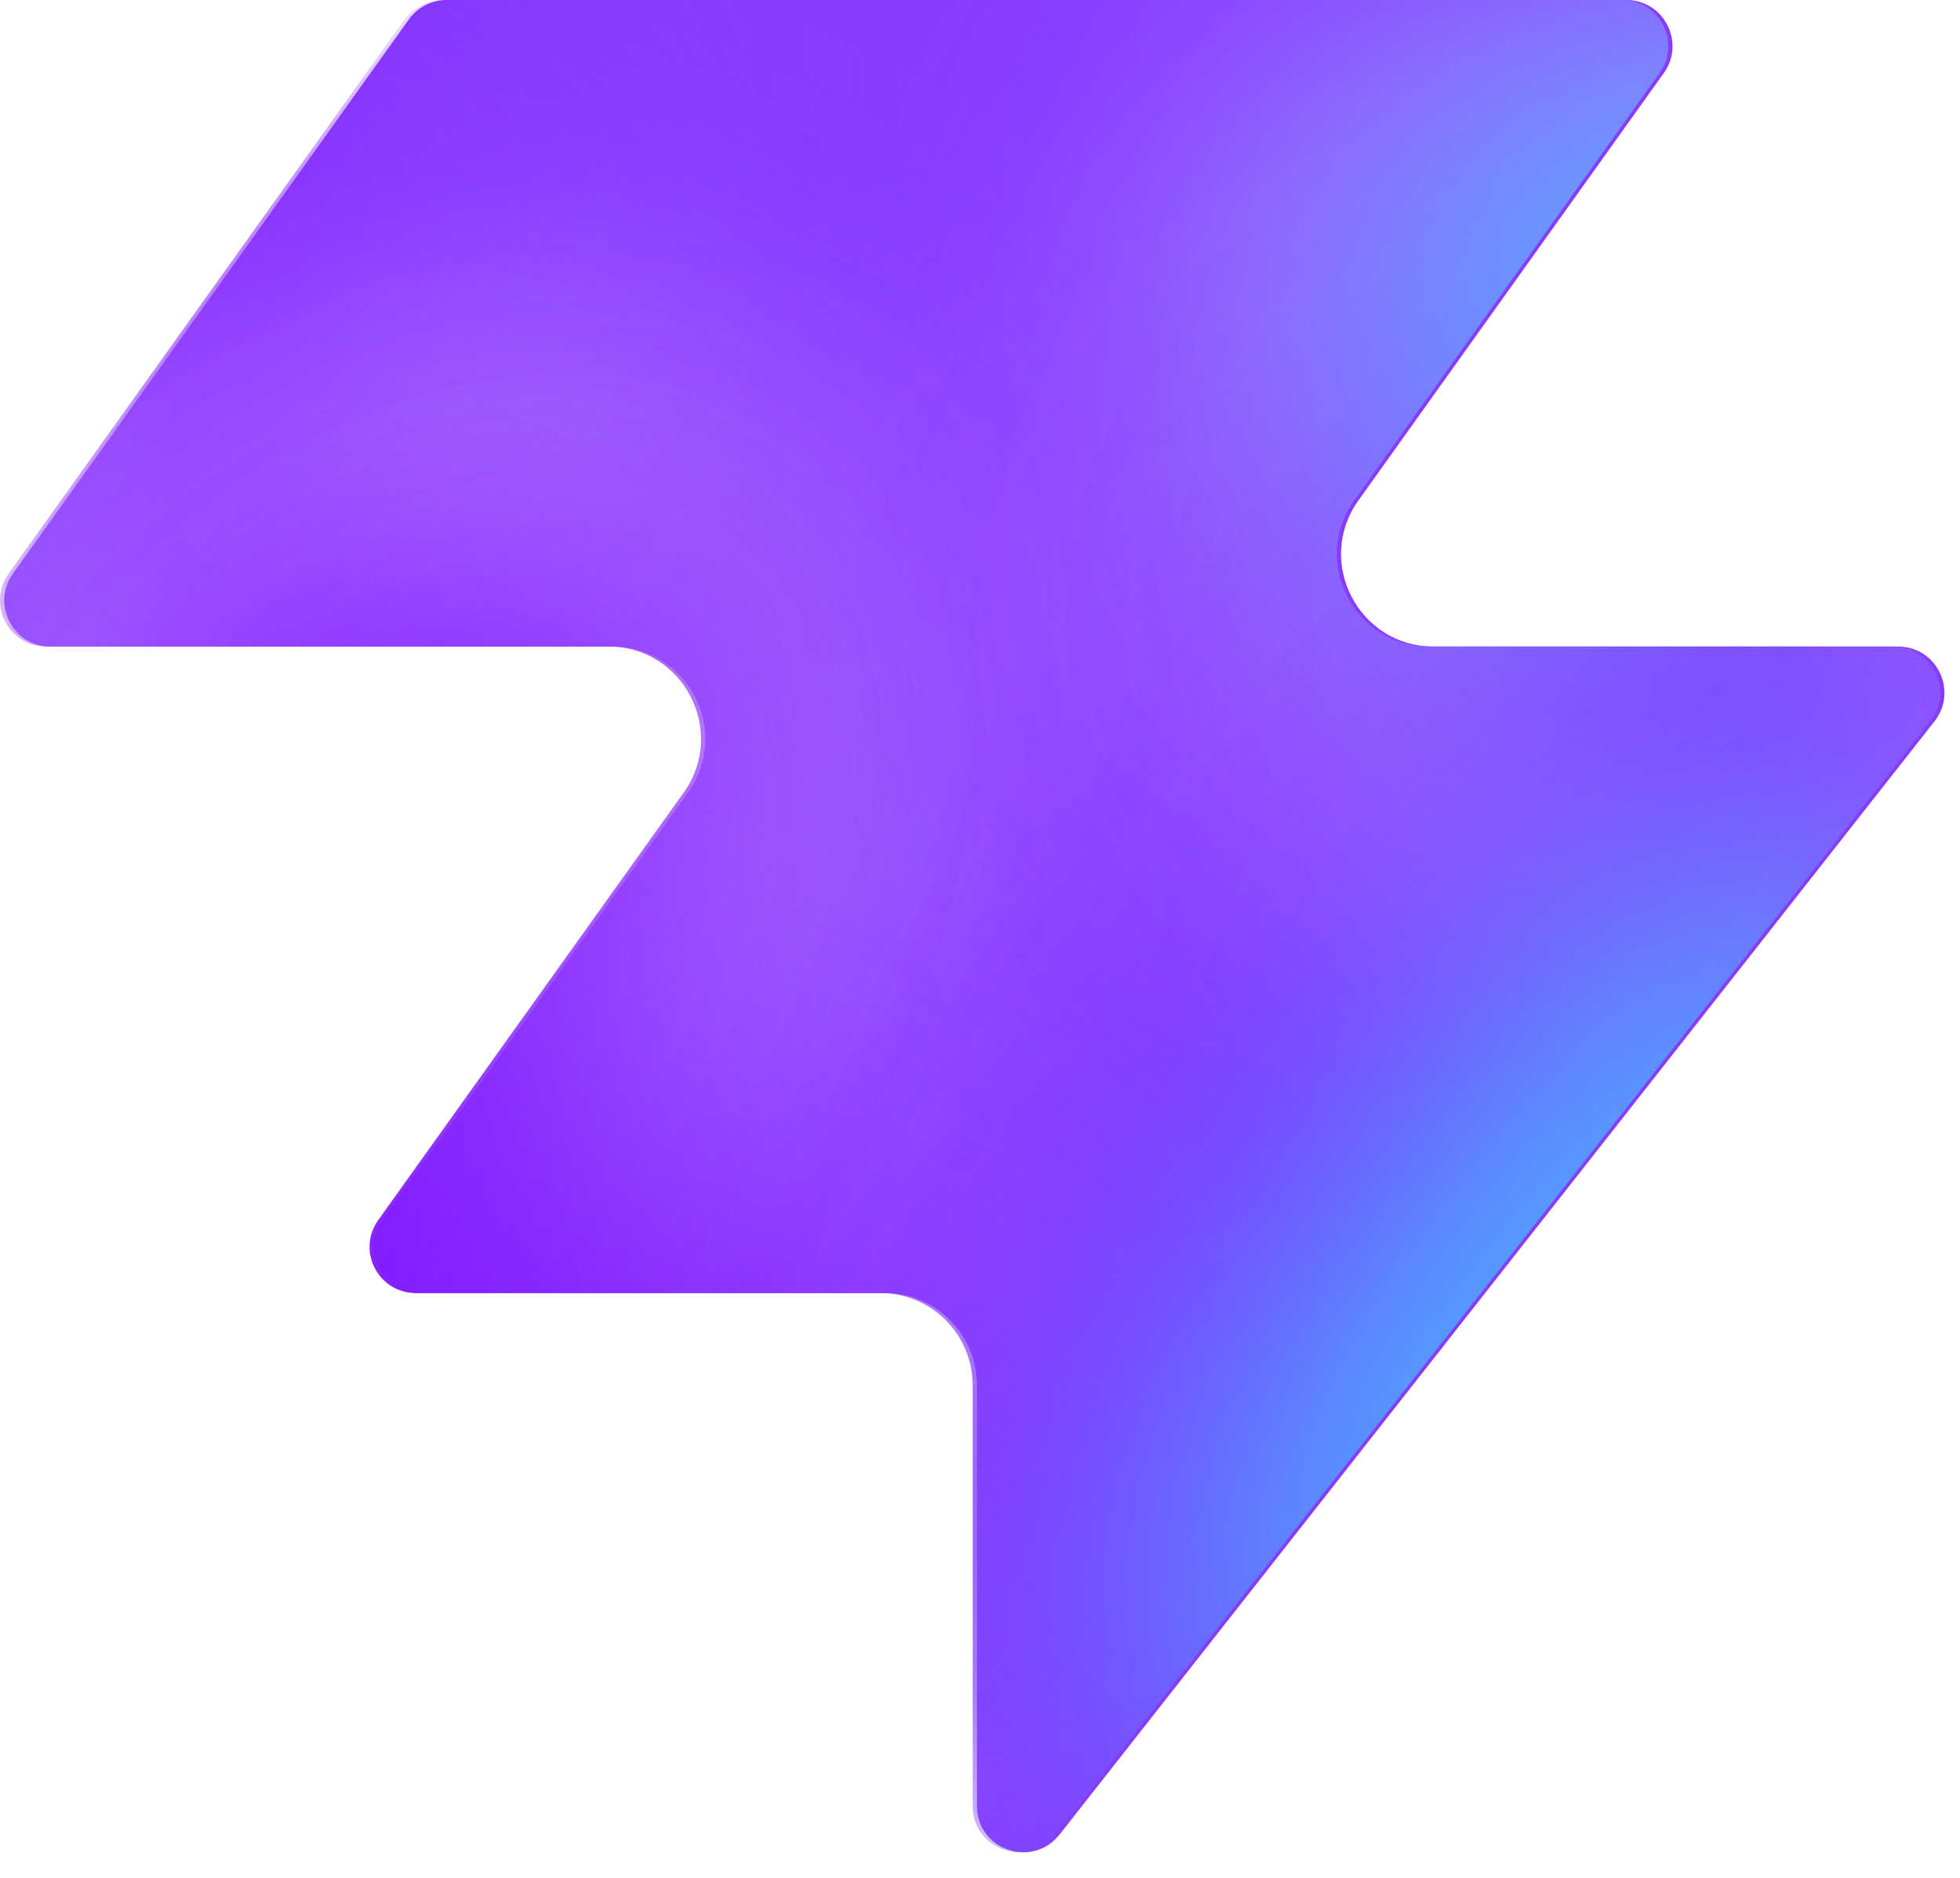
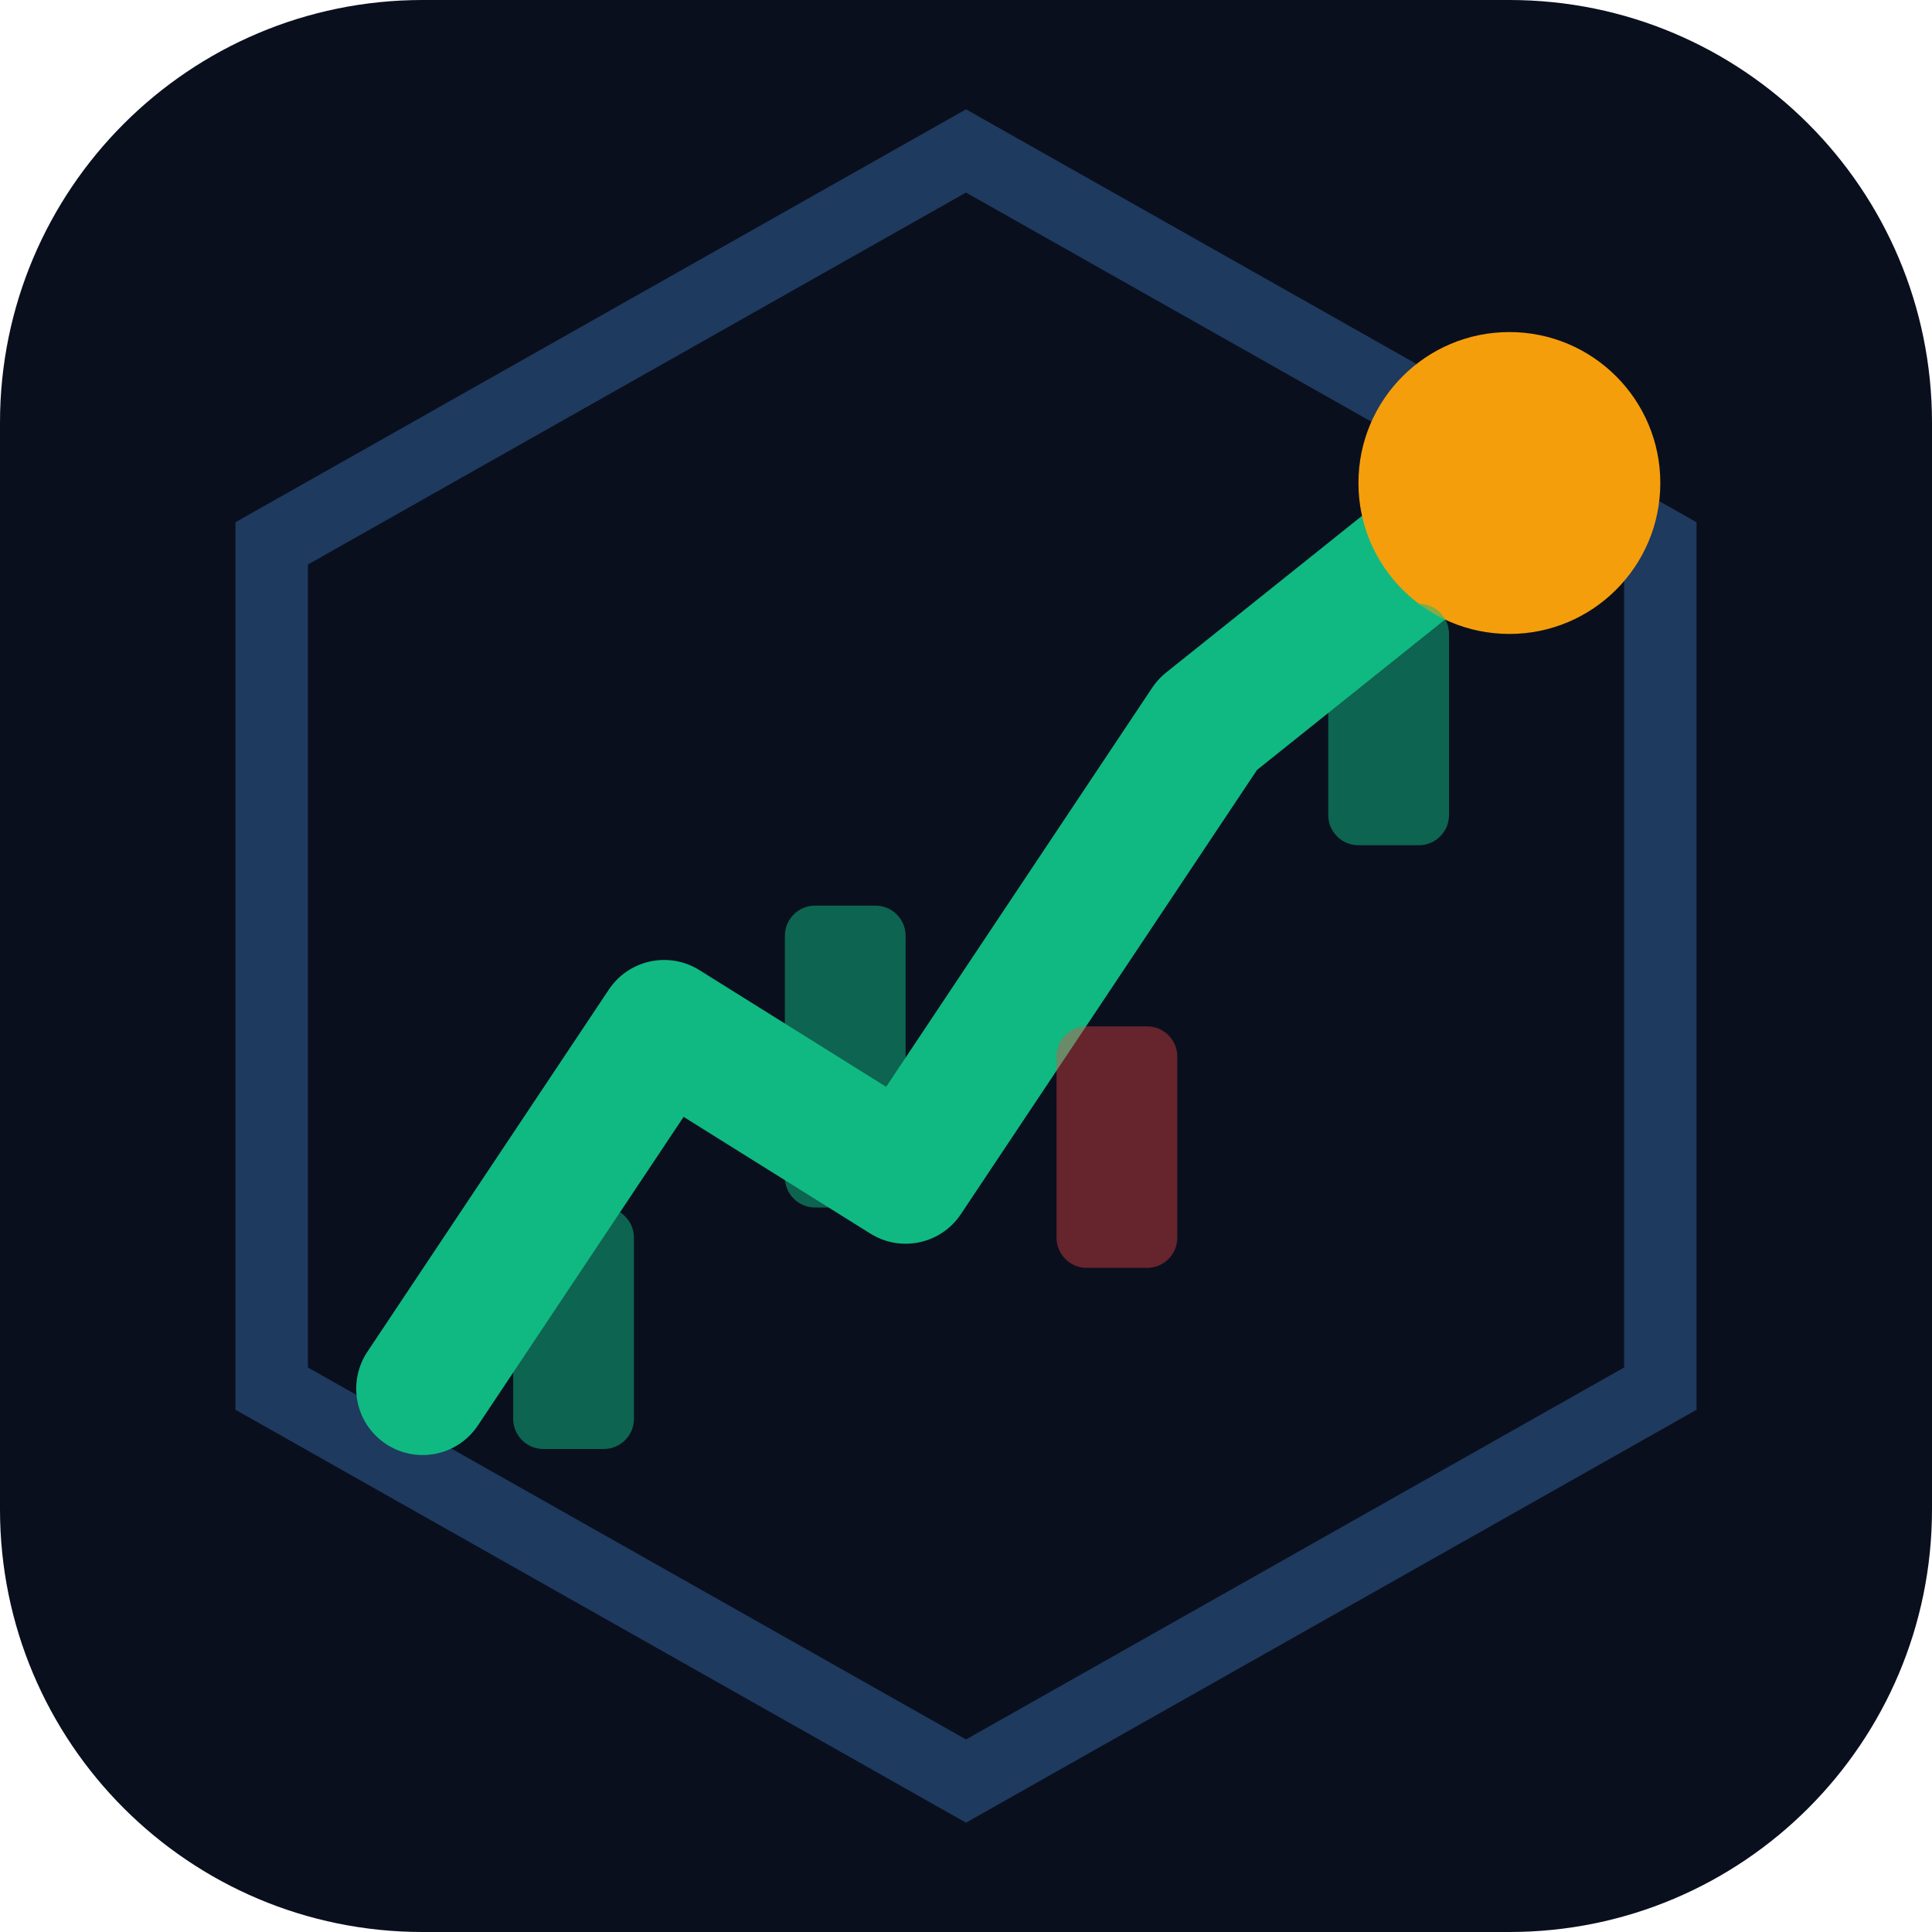
- <svg xmlns="http://www.w3.org/2000/svg" width="48" height="46" fill="none" viewBox="0 0 48 46">
-   <path fill="#863bff" d="M25.946 44.938c-.664.845-2.021.375-2.021-.698V33.937a2.26 2.26 0 0 0-2.262-2.262H10.287c-.92 0-1.456-1.04-.92-1.788l7.48-10.471c1.07-1.497 0-3.578-1.842-3.578H1.237c-.92 0-1.456-1.04-.92-1.788L10.013.474c.214-.297.556-.474.92-.474h28.894c.92 0 1.456 1.04.92 1.788l-7.48 10.471c-1.07 1.498 0 3.579 1.842 3.579h11.377c.943 0 1.473 1.088.89 1.83L25.947 44.94z" style="fill:#863bff;fill:color(display-p3 .525 .23 1);fill-opacity:1" />
-   <mask id="a" width="48" height="46" x="0" y="0" maskUnits="userSpaceOnUse" style="mask-type:alpha">
-     <path fill="#000" d="M25.842 44.938c-.664.844-2.021.375-2.021-.698V33.937a2.26 2.26 0 0 0-2.262-2.262H10.183c-.92 0-1.456-1.04-.92-1.788l7.48-10.471c1.07-1.498 0-3.579-1.842-3.579H1.133c-.92 0-1.456-1.04-.92-1.787L9.91.473c.214-.297.556-.474.92-.474h28.894c.92 0 1.456 1.04.92 1.788l-7.48 10.471c-1.07 1.498 0 3.578 1.842 3.578h11.377c.943 0 1.473 1.088.89 1.832L25.843 44.94z" style="fill:#000;fill-opacity:1" />
-   </mask>
-   <g mask="url(#a)">
-     <g filter="url(#b)">
-       <ellipse cx="5.508" cy="14.704" fill="#ede6ff" rx="5.508" ry="14.704" style="fill:#ede6ff;fill:color(display-p3 .927 .903 1);fill-opacity:1" transform="matrix(.00324 1 1 -.00324 -4.47 31.516)" />
-     </g>
-     <g filter="url(#c)">
-       <ellipse cx="10.399" cy="29.851" fill="#ede6ff" rx="10.399" ry="29.851" style="fill:#ede6ff;fill:color(display-p3 .927 .903 1);fill-opacity:1" transform="matrix(.00324 1 1 -.00324 -39.328 7.883)" />
-     </g>
-     <g filter="url(#d)">
-       <ellipse cx="5.508" cy="30.487" fill="#7e14ff" rx="5.508" ry="30.487" style="fill:#7e14ff;fill:color(display-p3 .492 .077 1);fill-opacity:1" transform="rotate(89.814 -25.913 -14.639)scale(1 -1)" />
-     </g>
-     <g filter="url(#e)">
-       <ellipse cx="5.508" cy="30.599" fill="#7e14ff" rx="5.508" ry="30.599" style="fill:#7e14ff;fill:color(display-p3 .492 .077 1);fill-opacity:1" transform="rotate(89.814 -32.644 -3.334)scale(1 -1)" />
-     </g>
-     <g filter="url(#f)">
-       <ellipse cx="5.508" cy="30.599" fill="#7e14ff" rx="5.508" ry="30.599" style="fill:#7e14ff;fill:color(display-p3 .492 .077 1);fill-opacity:1" transform="matrix(.00324 1 1 -.00324 -34.34 30.47)" />
-     </g>
-     <g filter="url(#g)">
-       <ellipse cx="14.072" cy="22.078" fill="#ede6ff" rx="14.072" ry="22.078" style="fill:#ede6ff;fill:color(display-p3 .927 .903 1);fill-opacity:1" transform="rotate(93.35 24.506 48.493)scale(-1 1)" />
-     </g>
-     <g filter="url(#h)">
-       <ellipse cx="3.47" cy="21.501" fill="#7e14ff" rx="3.47" ry="21.501" style="fill:#7e14ff;fill:color(display-p3 .492 .077 1);fill-opacity:1" transform="rotate(89.009 28.708 47.59)scale(-1 1)" />
-     </g>
-     <g filter="url(#i)">
-       <ellipse cx="3.47" cy="21.501" fill="#7e14ff" rx="3.47" ry="21.501" style="fill:#7e14ff;fill:color(display-p3 .492 .077 1);fill-opacity:1" transform="rotate(89.009 28.708 47.59)scale(-1 1)" />
-     </g>
-     <g filter="url(#j)">
-       <ellipse cx=".387" cy="8.972" fill="#7e14ff" rx="4.407" ry="29.108" style="fill:#7e14ff;fill:color(display-p3 .492 .077 1);fill-opacity:1" transform="rotate(39.51 .387 8.972)" />
-     </g>
-     <g filter="url(#k)">
-       <ellipse cx="47.523" cy="-6.092" fill="#7e14ff" rx="4.407" ry="29.108" style="fill:#7e14ff;fill:color(display-p3 .492 .077 1);fill-opacity:1" transform="rotate(37.892 47.523 -6.092)" />
-     </g>
-     <g filter="url(#l)">
-       <ellipse cx="41.412" cy="6.333" fill="#47bfff" rx="5.971" ry="9.665" style="fill:#47bfff;fill:color(display-p3 .28 .748 1);fill-opacity:1" transform="rotate(37.892 41.412 6.333)" />
-     </g>
-     <g filter="url(#m)">
-       <ellipse cx="-1.879" cy="38.332" fill="#7e14ff" rx="4.407" ry="29.108" style="fill:#7e14ff;fill:color(display-p3 .492 .077 1);fill-opacity:1" transform="rotate(37.892 -1.88 38.332)" />
-     </g>
-     <g filter="url(#n)">
-       <ellipse cx="-1.879" cy="38.332" fill="#7e14ff" rx="4.407" ry="29.108" style="fill:#7e14ff;fill:color(display-p3 .492 .077 1);fill-opacity:1" transform="rotate(37.892 -1.88 38.332)" />
-     </g>
-     <g filter="url(#o)">
-       <ellipse cx="35.651" cy="29.907" fill="#7e14ff" rx="4.407" ry="29.108" style="fill:#7e14ff;fill:color(display-p3 .492 .077 1);fill-opacity:1" transform="rotate(37.892 35.651 29.907)" />
-     </g>
-     <g filter="url(#p)">
-       <ellipse cx="38.418" cy="32.4" fill="#47bfff" rx="5.971" ry="15.297" style="fill:#47bfff;fill:color(display-p3 .28 .748 1);fill-opacity:1" transform="rotate(37.892 38.418 32.4)" />
-     </g>
-   </g>
-   <defs>
-     <filter id="b" width="60.045" height="41.654" x="-19.77" y="16.149" color-interpolation-filters="sRGB" filterUnits="userSpaceOnUse">
-       <feFlood flood-opacity="0" result="BackgroundImageFix" />
-       <feBlend in="SourceGraphic" in2="BackgroundImageFix" result="shape" />
-       <feGaussianBlur result="effect1_foregroundBlur_2002_17158" stdDeviation="7.659" />
-     </filter>
-     <filter id="c" width="90.34" height="51.437" x="-54.613" y="-7.533" color-interpolation-filters="sRGB" filterUnits="userSpaceOnUse">
-       <feFlood flood-opacity="0" result="BackgroundImageFix" />
-       <feBlend in="SourceGraphic" in2="BackgroundImageFix" result="shape" />
-       <feGaussianBlur result="effect1_foregroundBlur_2002_17158" stdDeviation="7.659" />
-     </filter>
-     <filter id="d" width="79.355" height="29.4" x="-49.64" y="2.03" color-interpolation-filters="sRGB" filterUnits="userSpaceOnUse">
-       <feFlood flood-opacity="0" result="BackgroundImageFix" />
-       <feBlend in="SourceGraphic" in2="BackgroundImageFix" result="shape" />
-       <feGaussianBlur result="effect1_foregroundBlur_2002_17158" stdDeviation="4.596" />
-     </filter>
-     <filter id="e" width="79.579" height="29.4" x="-45.045" y="20.029" color-interpolation-filters="sRGB" filterUnits="userSpaceOnUse">
-       <feFlood flood-opacity="0" result="BackgroundImageFix" />
-       <feBlend in="SourceGraphic" in2="BackgroundImageFix" result="shape" />
-       <feGaussianBlur result="effect1_foregroundBlur_2002_17158" stdDeviation="4.596" />
-     </filter>
-     <filter id="f" width="79.579" height="29.4" x="-43.513" y="21.178" color-interpolation-filters="sRGB" filterUnits="userSpaceOnUse">
-       <feFlood flood-opacity="0" result="BackgroundImageFix" />
-       <feBlend in="SourceGraphic" in2="BackgroundImageFix" result="shape" />
-       <feGaussianBlur result="effect1_foregroundBlur_2002_17158" stdDeviation="4.596" />
-     </filter>
-     <filter id="g" width="74.749" height="58.852" x="15.756" y="-17.901" color-interpolation-filters="sRGB" filterUnits="userSpaceOnUse">
-       <feFlood flood-opacity="0" result="BackgroundImageFix" />
-       <feBlend in="SourceGraphic" in2="BackgroundImageFix" result="shape" />
-       <feGaussianBlur result="effect1_foregroundBlur_2002_17158" stdDeviation="7.659" />
-     </filter>
-     <filter id="h" width="61.377" height="25.362" x="23.548" y="2.284" color-interpolation-filters="sRGB" filterUnits="userSpaceOnUse">
-       <feFlood flood-opacity="0" result="BackgroundImageFix" />
-       <feBlend in="SourceGraphic" in2="BackgroundImageFix" result="shape" />
-       <feGaussianBlur result="effect1_foregroundBlur_2002_17158" stdDeviation="4.596" />
-     </filter>
-     <filter id="i" width="61.377" height="25.362" x="23.548" y="2.284" color-interpolation-filters="sRGB" filterUnits="userSpaceOnUse">
-       <feFlood flood-opacity="0" result="BackgroundImageFix" />
-       <feBlend in="SourceGraphic" in2="BackgroundImageFix" result="shape" />
-       <feGaussianBlur result="effect1_foregroundBlur_2002_17158" stdDeviation="4.596" />
-     </filter>
-     <filter id="j" width="56.045" height="63.649" x="-27.636" y="-22.853" color-interpolation-filters="sRGB" filterUnits="userSpaceOnUse">
-       <feFlood flood-opacity="0" result="BackgroundImageFix" />
-       <feBlend in="SourceGraphic" in2="BackgroundImageFix" result="shape" />
-       <feGaussianBlur result="effect1_foregroundBlur_2002_17158" stdDeviation="4.596" />
-     </filter>
-     <filter id="k" width="54.814" height="64.646" x="20.116" y="-38.415" color-interpolation-filters="sRGB" filterUnits="userSpaceOnUse">
-       <feFlood flood-opacity="0" result="BackgroundImageFix" />
-       <feBlend in="SourceGraphic" in2="BackgroundImageFix" result="shape" />
-       <feGaussianBlur result="effect1_foregroundBlur_2002_17158" stdDeviation="4.596" />
-     </filter>
-     <filter id="l" width="33.541" height="35.313" x="24.641" y="-11.323" color-interpolation-filters="sRGB" filterUnits="userSpaceOnUse">
-       <feFlood flood-opacity="0" result="BackgroundImageFix" />
-       <feBlend in="SourceGraphic" in2="BackgroundImageFix" result="shape" />
-       <feGaussianBlur result="effect1_foregroundBlur_2002_17158" stdDeviation="4.596" />
-     </filter>
-     <filter id="m" width="54.814" height="64.646" x="-29.286" y="6.009" color-interpolation-filters="sRGB" filterUnits="userSpaceOnUse">
-       <feFlood flood-opacity="0" result="BackgroundImageFix" />
-       <feBlend in="SourceGraphic" in2="BackgroundImageFix" result="shape" />
-       <feGaussianBlur result="effect1_foregroundBlur_2002_17158" stdDeviation="4.596" />
-     </filter>
-     <filter id="n" width="54.814" height="64.646" x="-29.286" y="6.009" color-interpolation-filters="sRGB" filterUnits="userSpaceOnUse">
-       <feFlood flood-opacity="0" result="BackgroundImageFix" />
-       <feBlend in="SourceGraphic" in2="BackgroundImageFix" result="shape" />
-       <feGaussianBlur result="effect1_foregroundBlur_2002_17158" stdDeviation="4.596" />
-     </filter>
-     <filter id="o" width="54.814" height="64.646" x="8.244" y="-2.416" color-interpolation-filters="sRGB" filterUnits="userSpaceOnUse">
-       <feFlood flood-opacity="0" result="BackgroundImageFix" />
-       <feBlend in="SourceGraphic" in2="BackgroundImageFix" result="shape" />
-       <feGaussianBlur result="effect1_foregroundBlur_2002_17158" stdDeviation="4.596" />
-     </filter>
-     <filter id="p" width="39.409" height="43.623" x="18.713" y="10.588" color-interpolation-filters="sRGB" filterUnits="userSpaceOnUse">
-       <feFlood flood-opacity="0" result="BackgroundImageFix" />
-       <feBlend in="SourceGraphic" in2="BackgroundImageFix" result="shape" />
-       <feGaussianBlur result="effect1_foregroundBlur_2002_17158" stdDeviation="4.596" />
-     </filter>
-   </defs>
+ <svg xmlns="http://www.w3.org/2000/svg" viewBox="0 0 32 32">
+   <rect width="32" height="32" rx="7" fill="#0A0F1E" />
+   <polygon points="16,2.5 27.5,9 27.5,23 16,29.5 4.5,23 4.5,9" fill="none" stroke="#1e3a5f" stroke-width="1.2" />
+   <polyline points="7,23 11,17 15,19.5 20,12 25,8" fill="none" stroke="#10B981" stroke-width="2.2" stroke-linecap="round" stroke-linejoin="round" />
+   <circle cx="25" cy="8" r="2.5" fill="#F59E0B" />
+   <rect x="8.5" y="20" width="2" height="4" rx="0.5" fill="#10B981" opacity="0.5" />
+   <rect x="13" y="15" width="2" height="5" rx="0.5" fill="#10B981" opacity="0.5" />
+   <rect x="17.5" y="17" width="2" height="4" rx="0.5" fill="#EF4444" opacity="0.4" />
+   <rect x="22" y="10" width="2" height="4" rx="0.5" fill="#10B981" opacity="0.5" />
</svg>
